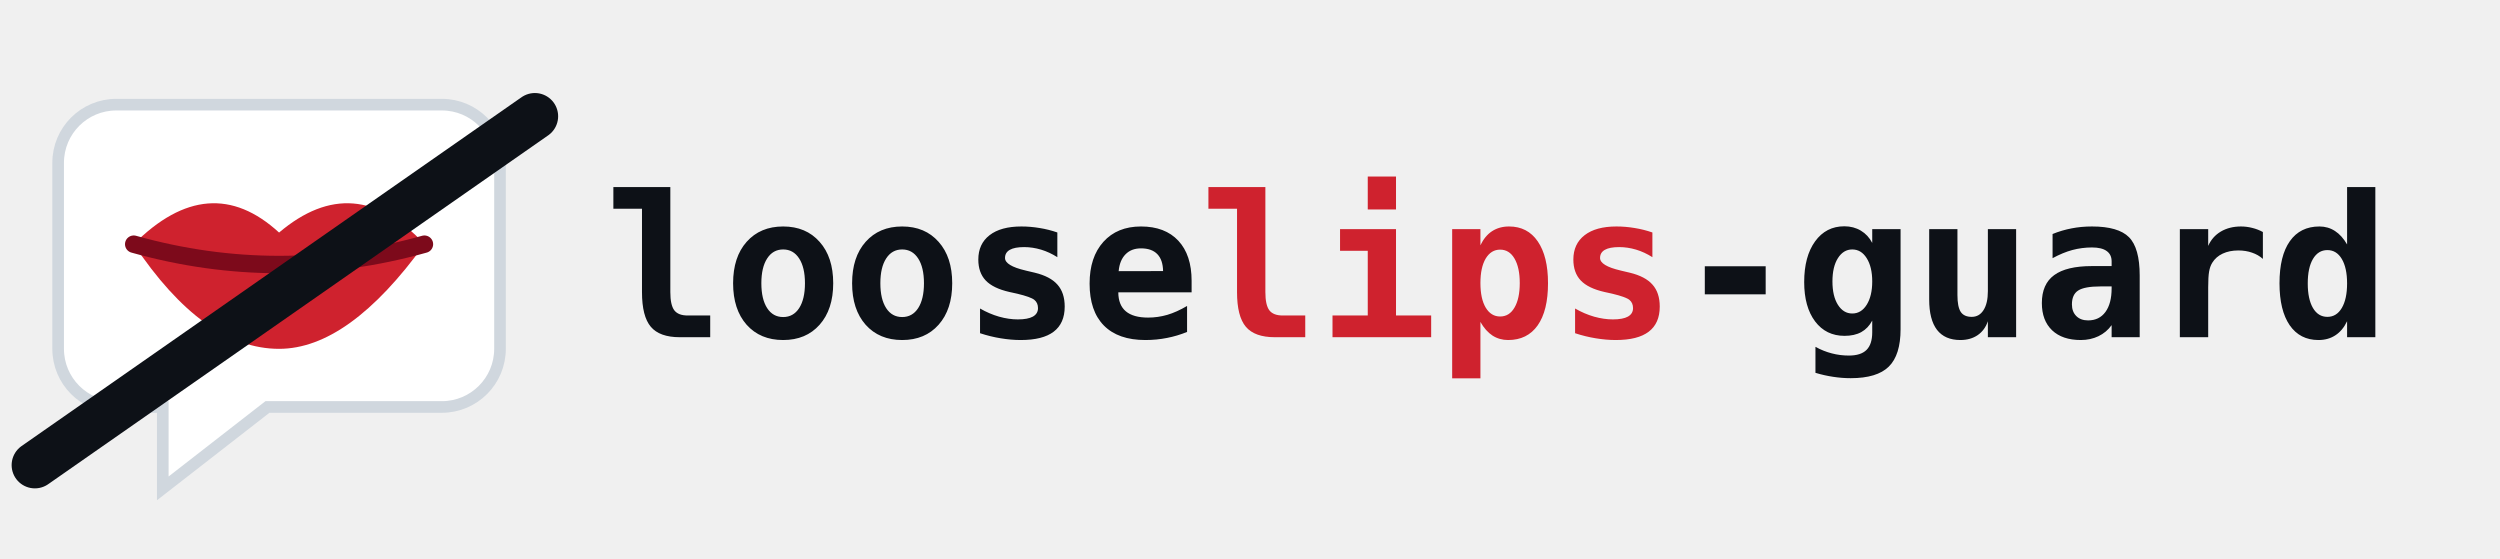
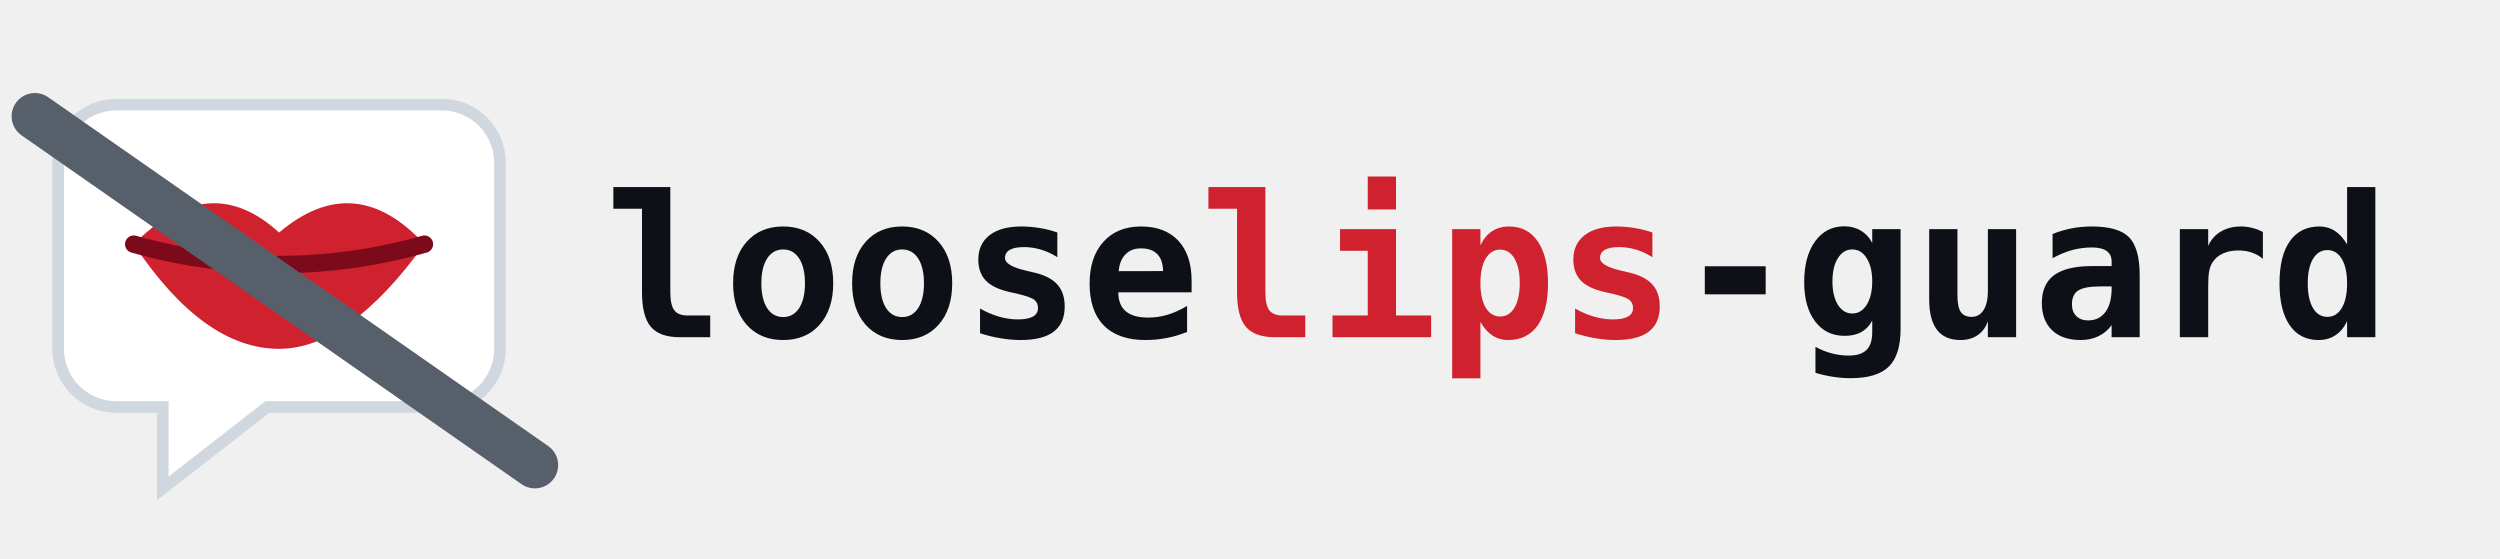
<svg xmlns="http://www.w3.org/2000/svg" viewBox="0 0 430 96" width="430" height="96" role="img" aria-label="looselips-guard">
  <path fill="#fff" stroke="#d0d7de" stroke-width="2" d="M20 18h56a10 10 0 0 1 10 10v32a10 10 0 0 1-10 10H46L28 84V70h-8a10 10 0 0 1-10-10V28a10 10 0 0 1 10-10z" />
  <path fill="#cf222e" d="M23 42q13-13 25-2 13-11 25 2-13 18-25 18-13 0-25-18z" />
  <path d="M23 42q25 7 50 0" fill="none" stroke="#7d0a1b" stroke-width="3" stroke-linecap="round" />
-   <path d="M6 80 L92 20" stroke="#0d1117" stroke-width="8" stroke-linecap="round" />
+   <path d="M6 20 L92 80" stroke="#57606a" stroke-width="8" stroke-linecap="round" />
  <text x="104" y="58" font-family="ui-monospace,SFMono-Regular,Menlo,monospace" font-size="34" font-weight="700" fill="#0d1117">loose<tspan fill="#cf222e">lips</tspan>-guard</text>
</svg>
